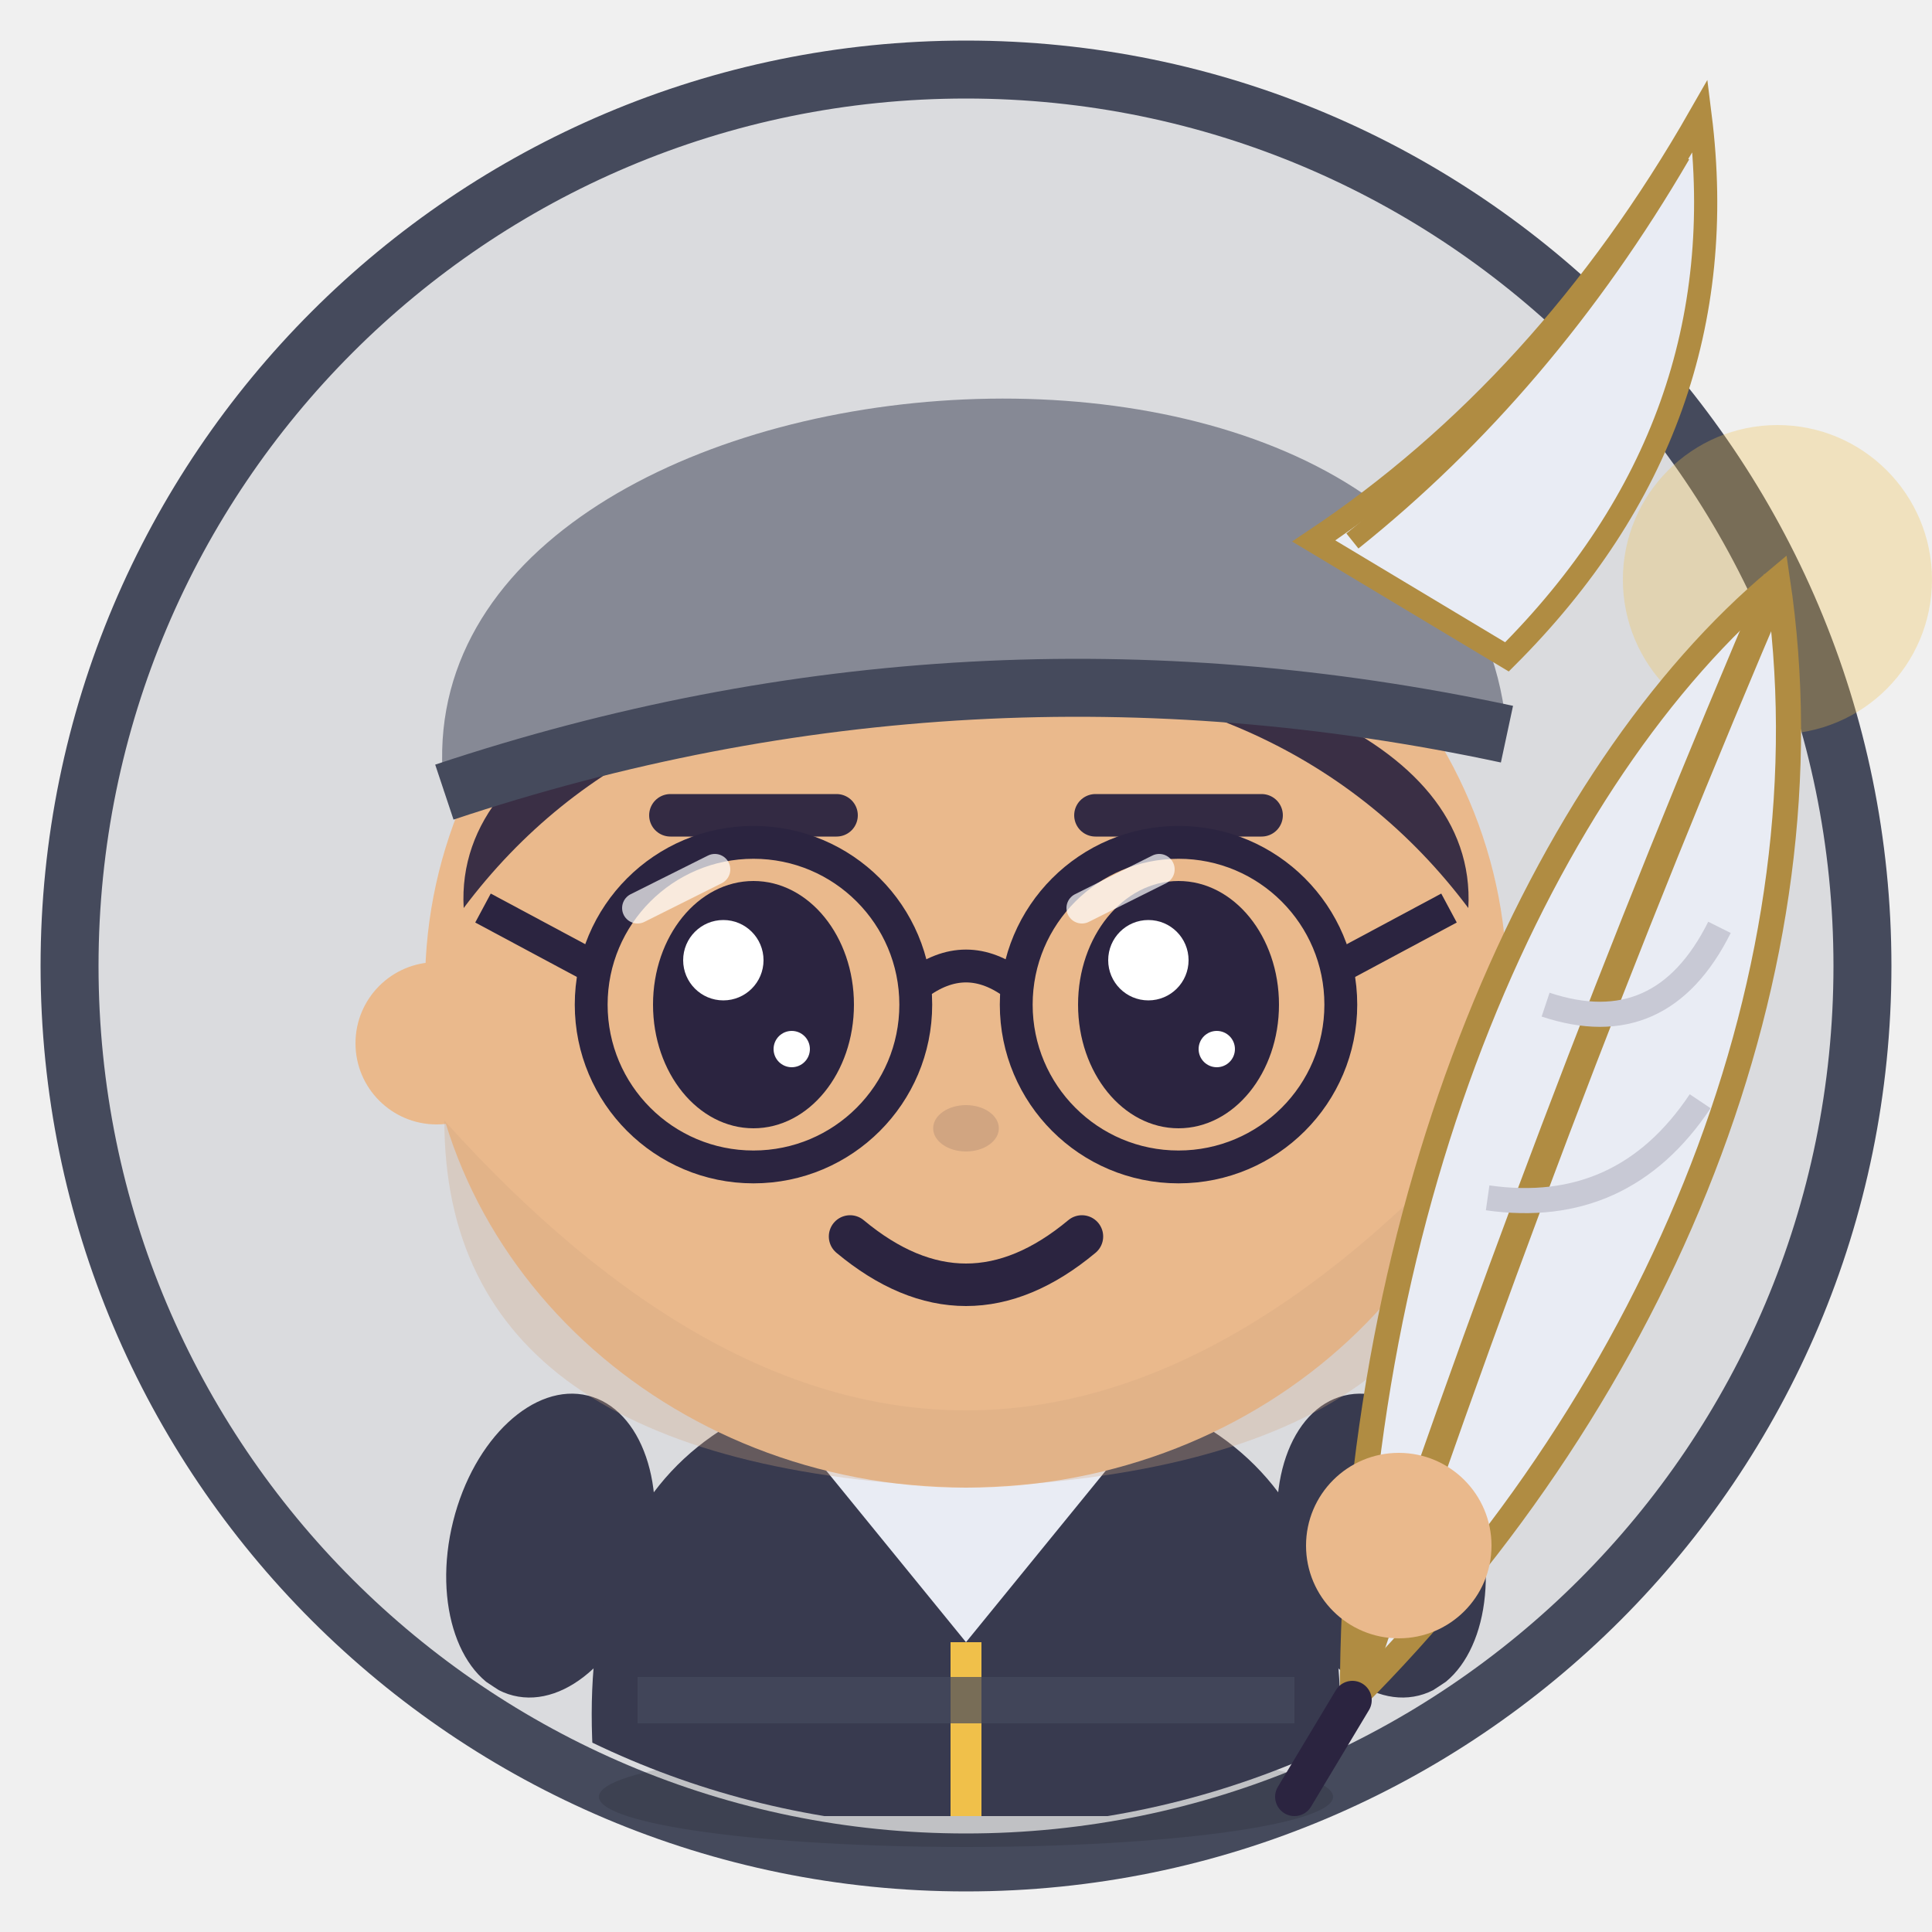
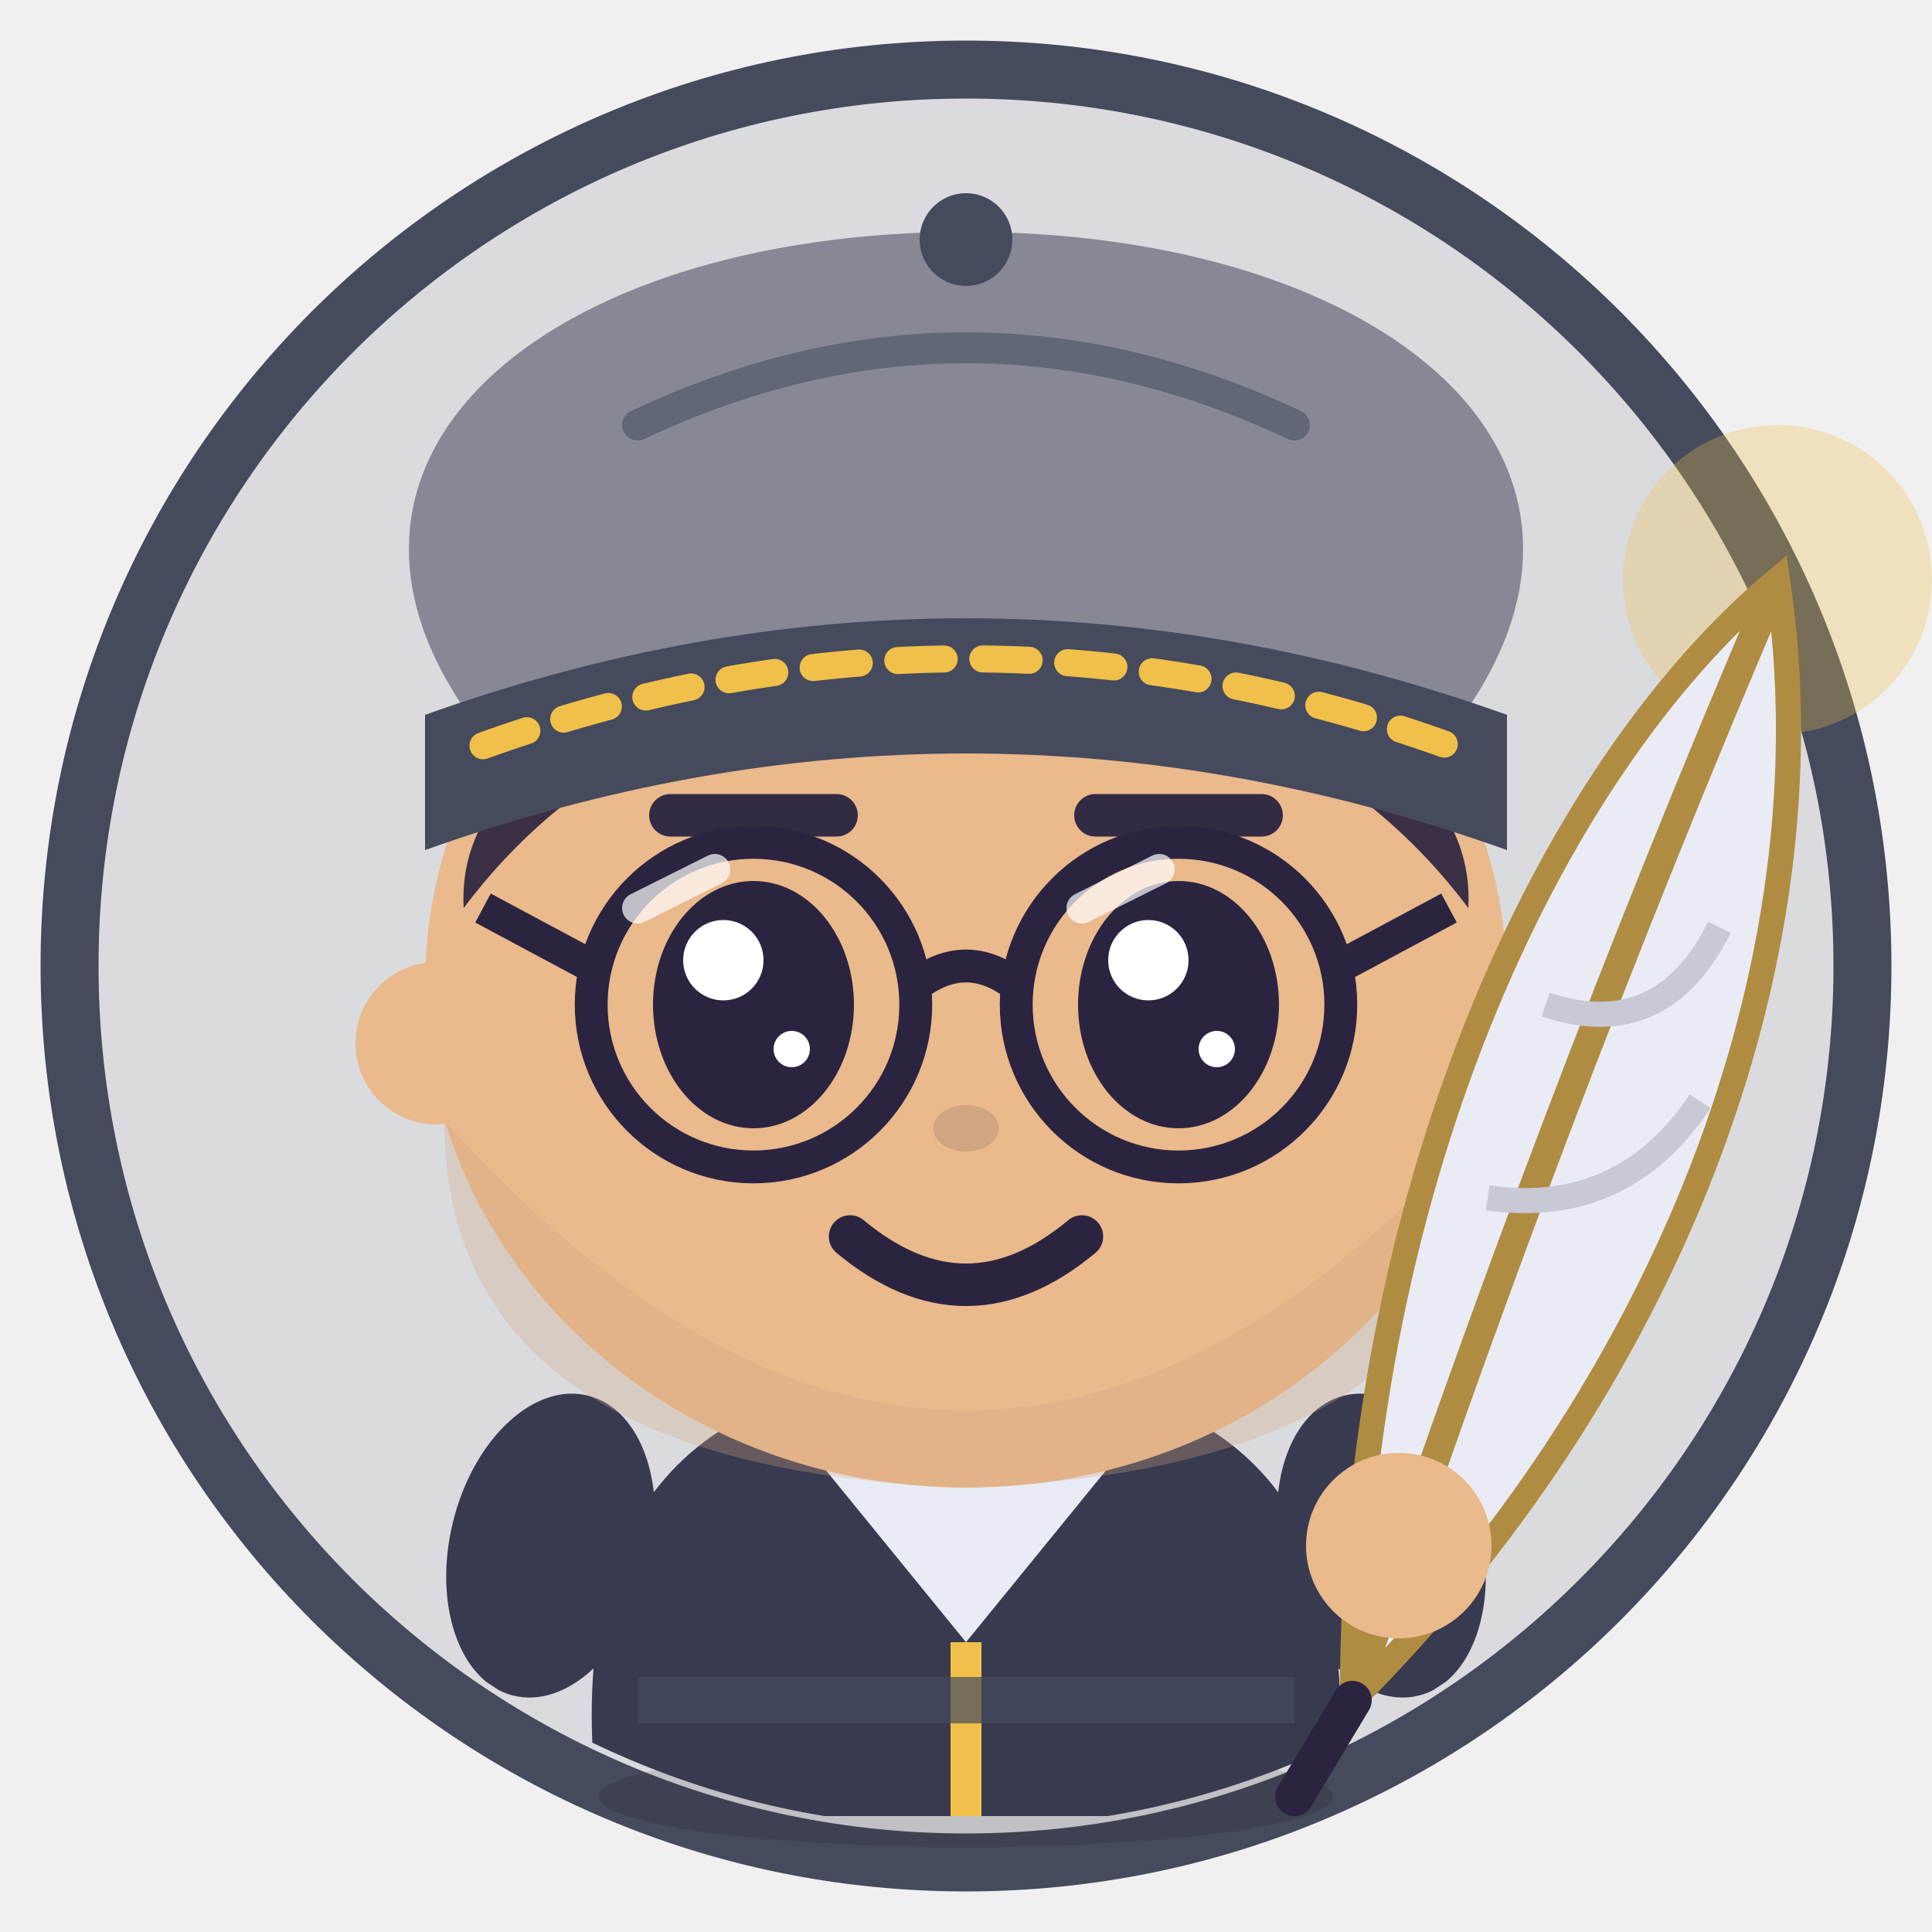
- <svg xmlns="http://www.w3.org/2000/svg" viewBox="0 0 100 100" class="av static d-a" data-dir="a" data-state="idle" data-expr="neutral" role="img" aria-label="Scribe agent">
+ <svg xmlns="http://www.w3.org/2000/svg" viewBox="0 0 100 100" class="av static" data-state="idle" data-expr="neutral" aria-hidden="true">
  <g class="frame" data-part="frame">
    <circle cx="50" cy="50" r="46.4" fill="#dadbde" stroke="#454a5c" stroke-width="3" class="ring" />
    <ellipse cx="50" cy="93" rx="19" ry="2.6" fill="#000" opacity=".12" />
  </g>
-   <g class="ch" style="transform-origin:50px 94px">
+   <g class="ch">
    <g class="body" data-part="body">
-       <clipPath id="adu12">
+       <clipPath id="adp">
        <circle cx="50" cy="50" r="44.6" />
      </clipPath>
-       <g clip-path="url(#adu12)">
+       <g clip-path="url(#adp)">
        <ellipse cx="28.5" cy="80" rx="5.2" ry="8" transform="rotate(14 28.5 80)" fill="#383a4f" />
        <ellipse cx="71.5" cy="80" rx="5.2" ry="8" transform="rotate(-14 71.5 80)" fill="#383a4f" />
        <path d="M31 94C29 79 35 71 50 71C65 71 71 79 69 94Z" fill="#383a4f" />
        <path d="M39 71.5L50 85L61 71.5Z" fill="#e9ecf4" />
        <path d="M50 85V94" stroke="#f0c04a" stroke-width="1.6" />
        <path d="M33 88H67" stroke="#454a5c" stroke-width="2.4" opacity=".7" />
      </g>
    </g>
    <g class="head" data-part="head">
      <circle cx="22.6" cy="54" r="4.2" fill="#eab98c" />
      <circle cx="77.4" cy="54" r="4.2" fill="#eab98c" />
      <ellipse cx="50" cy="51" rx="28" ry="26" fill="#eab98c" />
      <path d="M23 58Q50 88 77 58Q77 76 50 77Q23 76 23 58Z" fill="#d1a581" opacity=".3" />
      <ellipse cx="50" cy="58.4" rx="1.7" ry="1.2" fill="#d1a581" />
      <path d="M24 47C23 29 77 29 76 47C70 39 61 35 50 35C39 35 30 39 24 47Z" fill="#3a2f45" />
    </g>
    <g class="hat" data-part="hat">
-       <path d="M23 41C20 17 76 12 78 38Q50 32 23 41Z" fill="#868995" />
-       <path d="M23 41Q50 32 78 38" fill="none" stroke="#454a5c" stroke-width="3" />
-       <path d="M68 28Q80 20 88 6Q90 22 78 34Z" fill="#e9ecf4" stroke="#b08c42" stroke-width="1.2" />
-       <path d="M70 28Q80 20 87 8" fill="none" stroke="#b08c42" stroke-width="1" />
+       <path d="M25 38C14 24 28 12 50 12C72 12 86 24 75 38Z" fill="#868995" />
+       <path d="M33 22Q50 14 67 22" fill="none" stroke="#454a5c" stroke-width="1.6" stroke-linecap="round" opacity=".55" />
+       <path d="M22 37Q50 27 78 37V44Q50 34 22 44Z" fill="#454a5c" />
+       <path d="M25 38.6Q50 29.6 75 38.6" fill="none" stroke="#f0c04a" stroke-width="1.4" stroke-dasharray="2.4 2" stroke-linecap="round" />
+       <circle cx="50" cy="12.4" r="2.4" fill="#454a5c" />
    </g>
    <g class="eyes-brows" data-part="eyes-brows">
-       <g class="eyes" style="transform-origin:50px 52px">
+       <g class="eyes">
        <g transform="translate(39 52)">
          <ellipse rx="5.2" ry="6.4" fill="#2b2440" />
          <circle cx="-1.56" cy="-2.3" r="2.08" fill="#fff" />
          <circle cx="1.98" cy="2.3" r="0.94" fill="#fff" />
        </g>
        <g transform="translate(61 52)">
          <ellipse rx="5.2" ry="6.4" fill="#2b2440" />
          <circle cx="-1.56" cy="-2.3" r="2.08" fill="#fff" />
          <circle cx="1.98" cy="2.3" r="0.94" fill="#fff" />
        </g>
      </g>
      <g class="brows">
        <path d="M-4.3 0H4.3" transform="translate(39 42.2) rotate(0)" stroke="#332a43" stroke-width="2.2" stroke-linecap="round" fill="none" />
        <path d="M-4.3 0H4.3" transform="translate(61 42.2) rotate(0)" stroke="#332a43" stroke-width="2.2" stroke-linecap="round" fill="none" />
      </g>
    </g>
    <g class="mouth" data-part="mouth">
      <g class="mouth" transform="translate(50 64) scale(1)">
        <path d="M-6 0Q0 5 6 0" fill="none" stroke="#2b2440" stroke-width="2.2" stroke-linecap="round" stroke-linejoin="round" />
      </g>
    </g>
    <g class="fx" data-part="fx">
      <g class="fx" />
    </g>
    <g class="acc" data-part="acc">
      <g fill="none" stroke="#2b2440" stroke-width="1.7">
        <circle cx="39" cy="52" r="8.4" />
        <circle cx="61" cy="52" r="8.4" />
        <path d="M47.4 51Q50 49 52.6 51M30.6 50L25 47M69.4 50L75 47" />
      </g>
      <path d="M33 47L37 45M56 47L60 45" stroke="#fff" stroke-width="1.6" stroke-linecap="round" opacity=".7" />
    </g>
-     <g class="prop" data-part="prop">
-       <g class="prop" style="transform-origin:72px 82px">
-         <circle class="glow" opacity=".3" cx="92" cy="30" r="8" fill="#f0c04a" />
-         <path d="M70 88C70 62 80 40 92 30C95 50 86 72 70 88Z" fill="#e9ecf4" stroke="#b08c42" stroke-width="1.3" />
-         <path d="M70 88Q80 58 92 30" fill="none" stroke="#b08c42" stroke-width="1.5" />
-         <path d="M80 52Q86 54 89 48M77 62Q84 63 88 57" fill="none" stroke="#c8c9d5" stroke-width="1.3" />
-         <path d="M70 88l-3 5" stroke="#2b2440" stroke-width="2" stroke-linecap="round" />
-         <circle cx="72.4" cy="80" r="4.8" fill="#eab98c" />
-       </g>
+     <g class="prop" data-part="prop" data-prop="quill">
+       <circle class="glow" opacity=".3" cx="92" cy="30" r="8" fill="#f0c04a" />
+       <path d="M70 88C70 62 80 40 92 30C95 50 86 72 70 88Z" fill="#e9ecf4" stroke="#b08c42" stroke-width="1.3" />
+       <path d="M70 88Q80 58 92 30" fill="none" stroke="#b08c42" stroke-width="1.5" />
+       <path d="M80 52Q86 54 89 48M77 62Q84 63 88 57" fill="none" stroke="#c8c9d5" stroke-width="1.3" />
+       <path d="M70 88l-3 5" stroke="#2b2440" stroke-width="2" stroke-linecap="round" />
+       <circle cx="72.4" cy="80" r="4.8" fill="#eab98c" />
    </g>
  </g>
  <g class="state" data-part="state">
    <g class="fg" />
  </g>
</svg>
